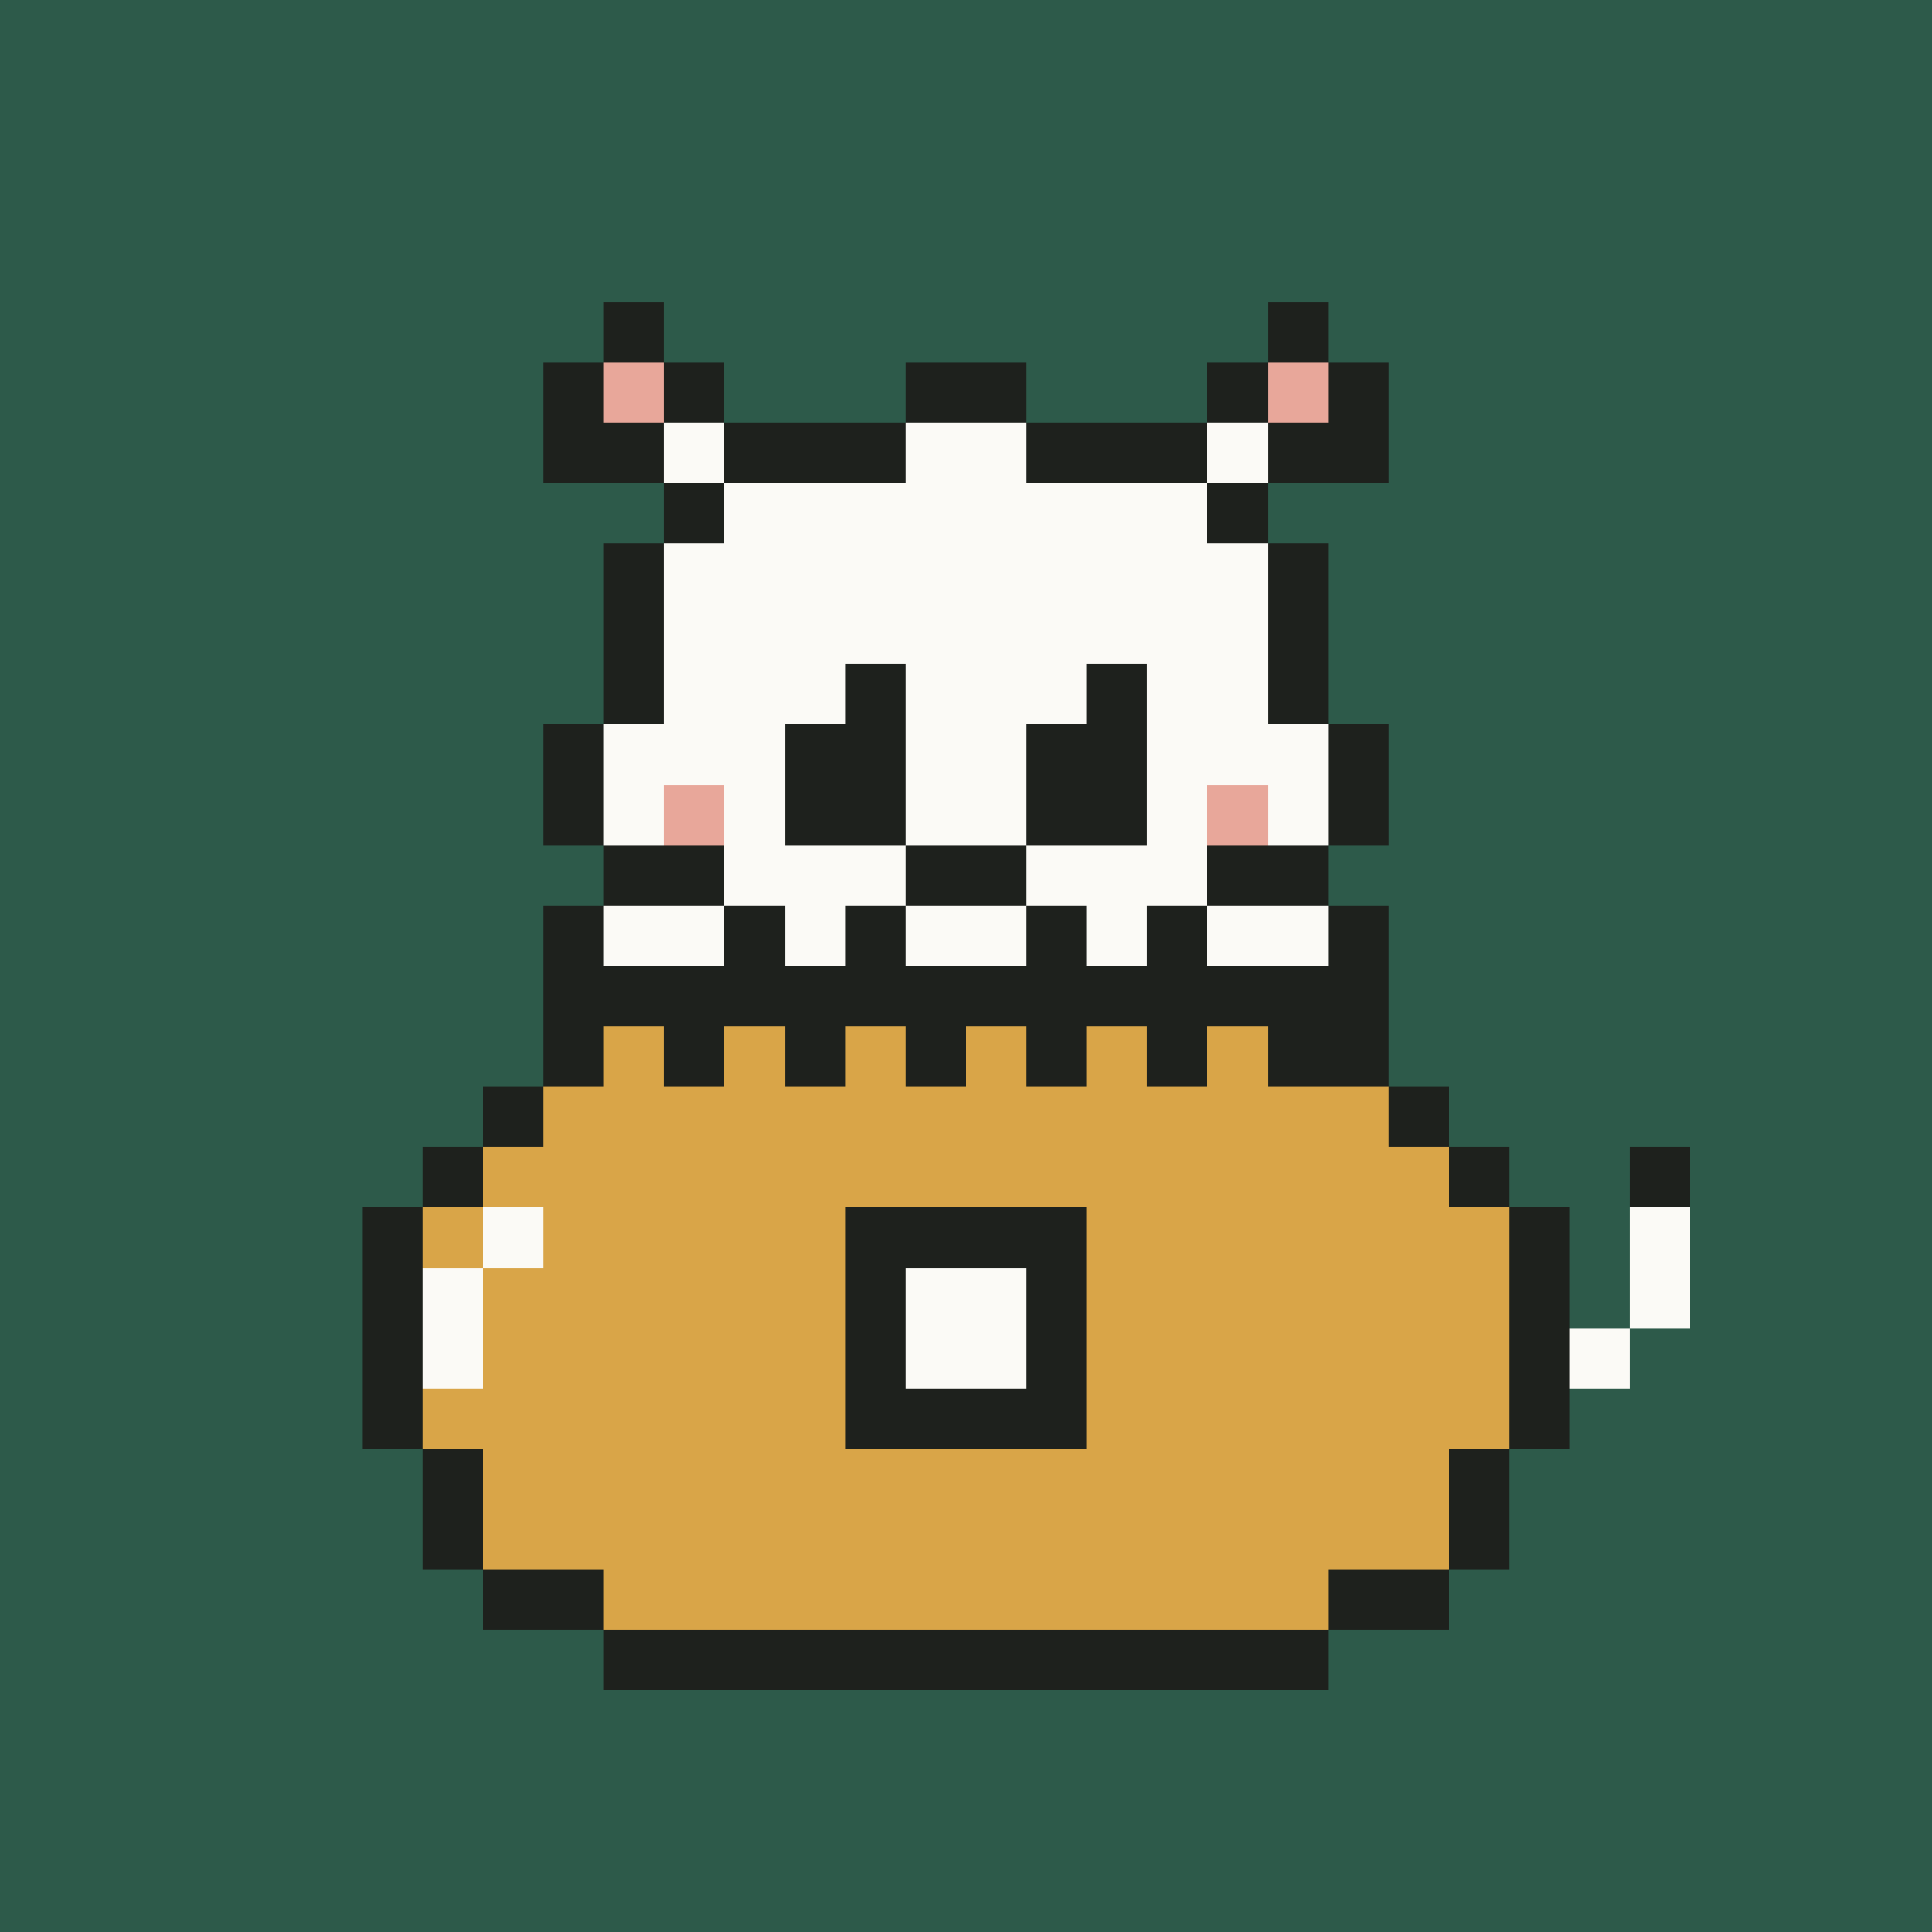
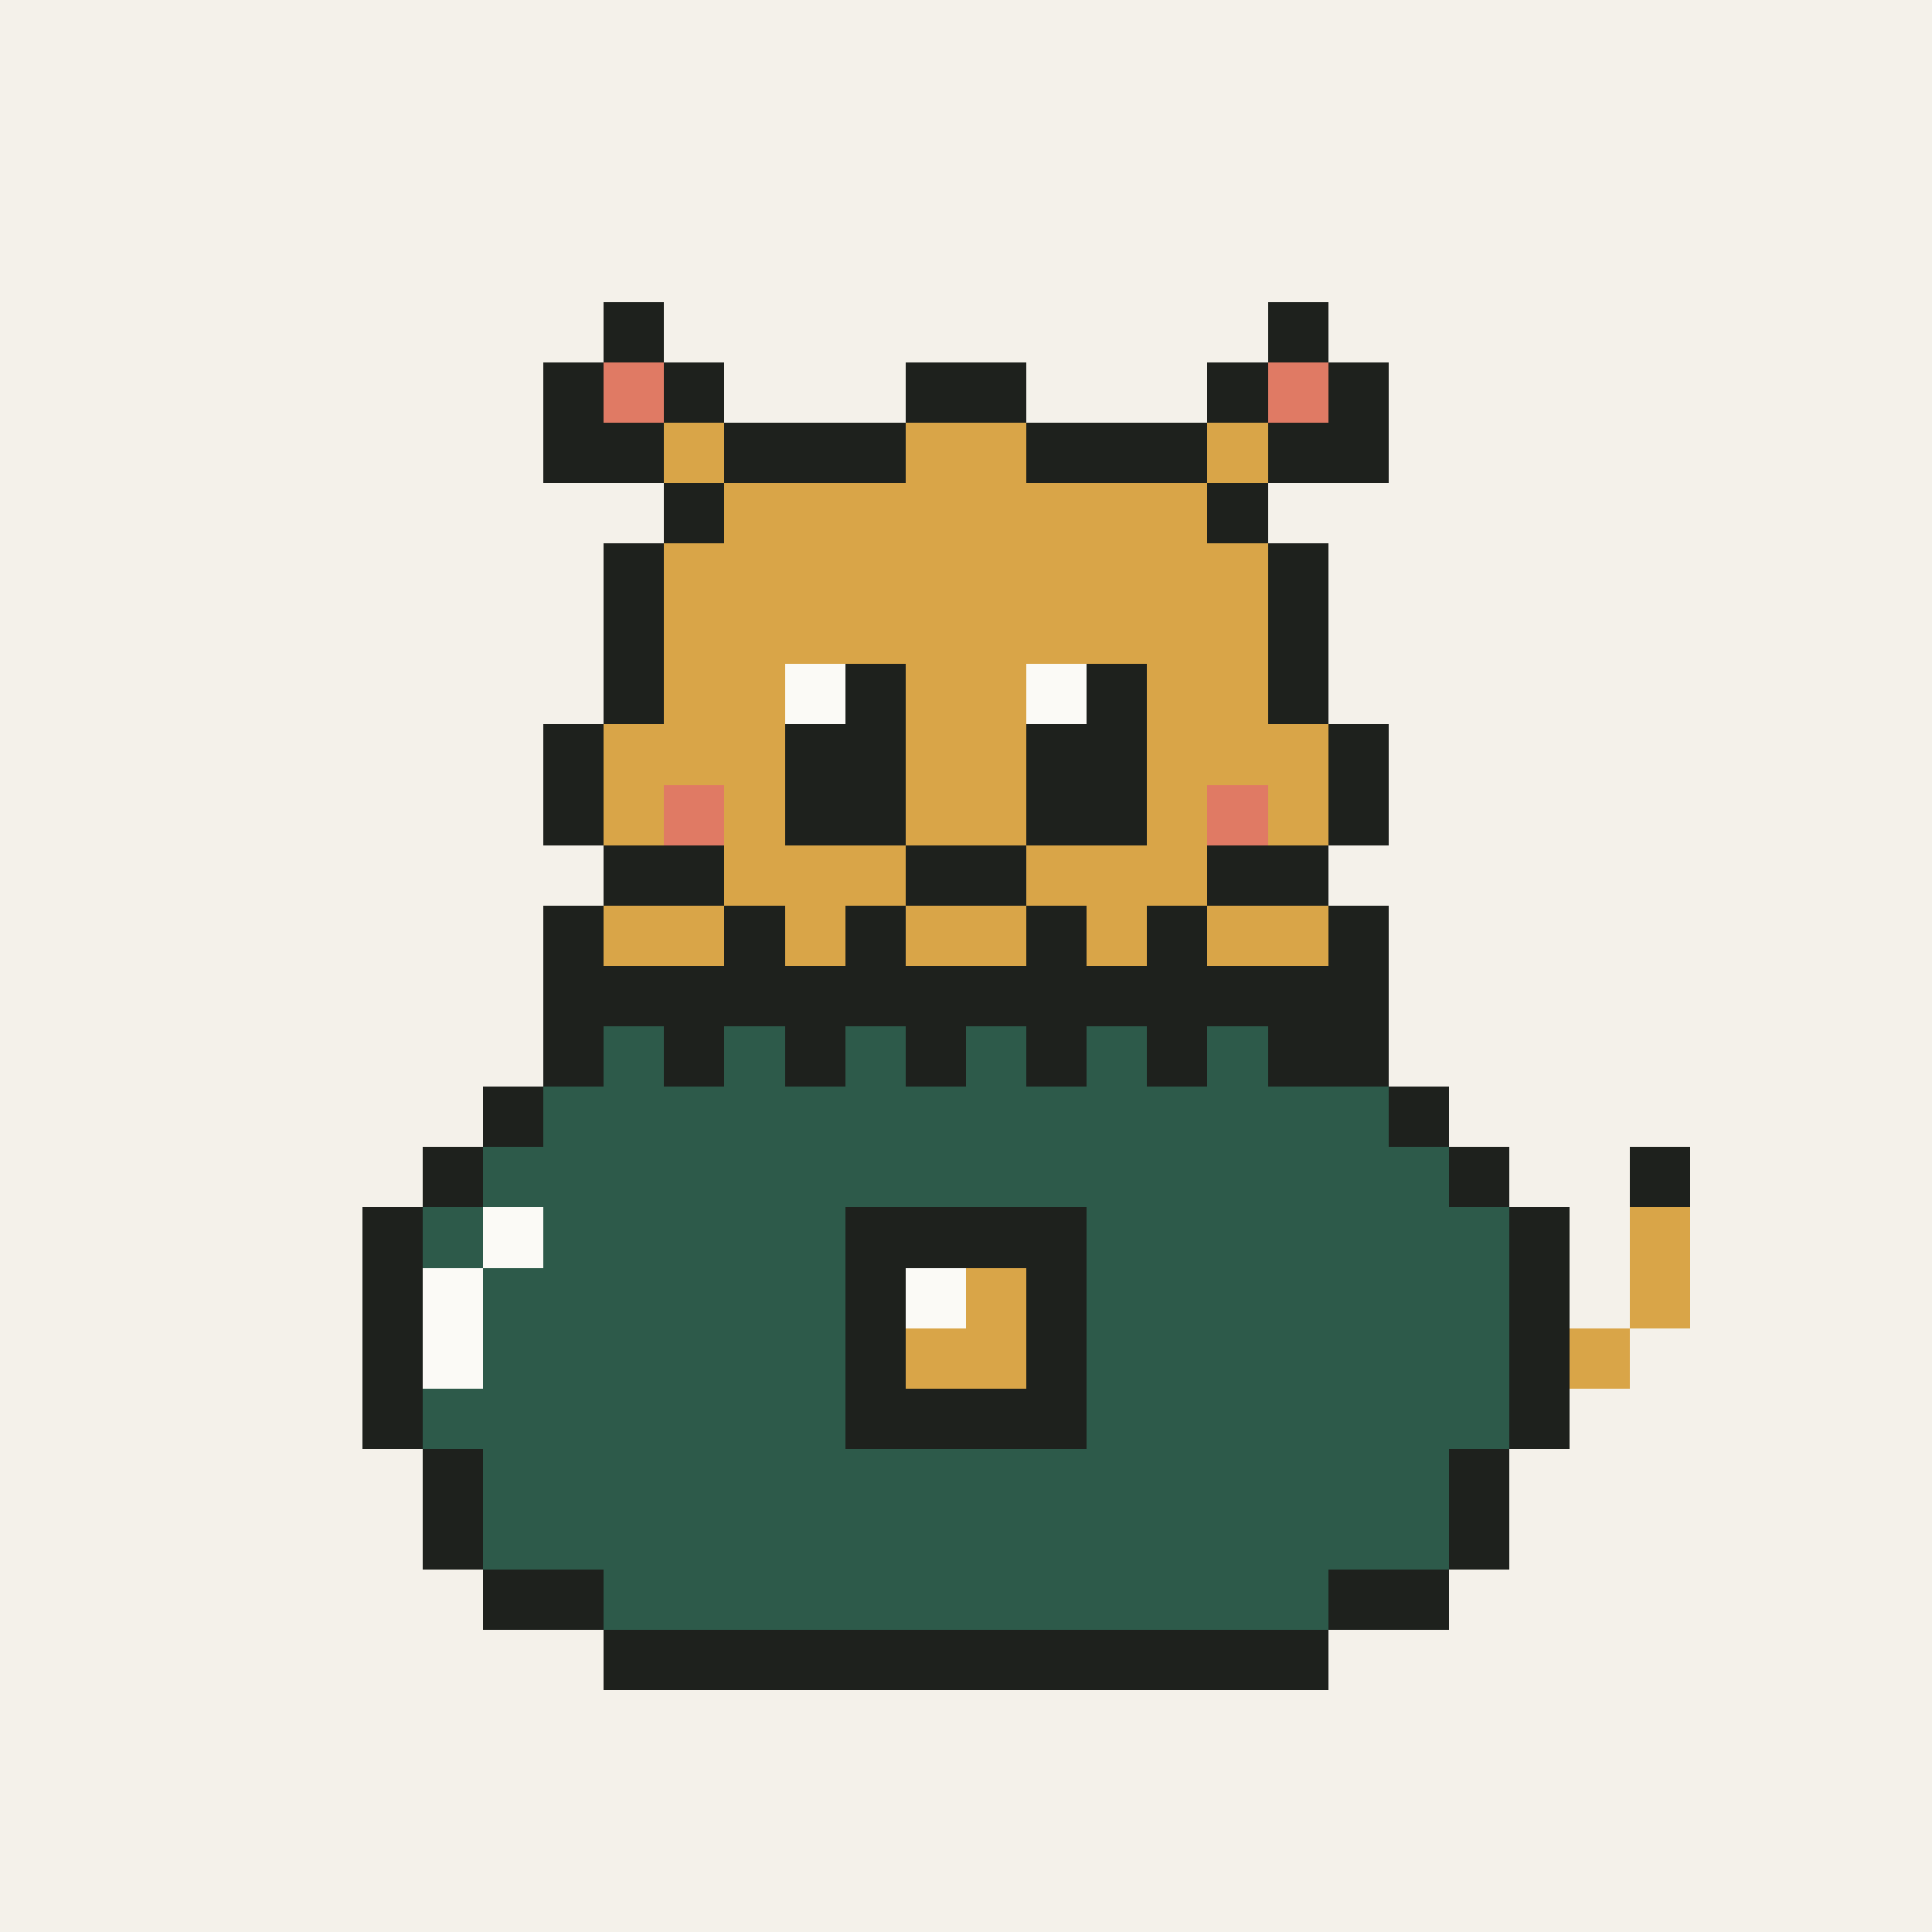
<svg xmlns="http://www.w3.org/2000/svg" viewBox="0 0 32 32" shape-rendering="crispEdges">
-   <path fill="#d9a548" d="M10 17h1v1h-1zM12 17h1v1h-1zM14 17h1v1h-1zM16 17h1v1h-1zM18 17h1v1h-1zM20 17h1v1h-1zM9 18h14v1h-14zM8 19h16v1h-16zM7 20h1v1h-1zM9 20h5v1h-5zM18 20h7v4h-7zM8 21h6v2h-6zM7 23h7v1h-7zM8 24h16v2h-16zM10 26h12v1h-12z" />
-   <path fill="#2d5a4a" d="M0 0h32v5h-32zM0 5h10v1h-10zM11 5h10v1h-10zM22 5h10v1h-10zM0 6h9v2h-9zM12 6h3v1h-3zM17 6h3v1h-3zM23 6h9v2h-9zM0 8h11v1h-11zM21 8h11v1h-11zM0 9h10v3h-10zM22 9h10v3h-10zM0 12h9v2h-9zM23 12h9v2h-9zM0 14h10v1h-10zM22 14h10v1h-10zM0 15h9v3h-9zM23 15h9v3h-9zM0 18h8v1h-8zM24 18h8v1h-8zM0 19h7v1h-7zM25 19h2v1h-2zM28 19h4v3h-4zM0 20h6v4h-6zM26 20h1v2h-1zM27 22h5v1h-5zM26 23h6v1h-6zM0 24h7v2h-7zM25 24h7v2h-7zM0 26h8v1h-8zM24 26h8v1h-8zM0 27h10v1h-10zM22 27h10v1h-10zM0 28h32v4h-32z" />
-   <path fill="#e8a79a" d="M10 6h1v1h-1zM21 6h1v1h-1zM11 13h1v1h-1zM20 13h1v1h-1z" />
-   <path fill="#fbfaf6" d="M11 7h1v1h-1zM15 7h2v1h-2zM20 7h1v1h-1zM12 8h8v1h-8zM11 9h10v2h-10zM11 11h2v1h-2zM15 11h2v3h-2zM19 11h2v1h-2zM10 12h3v1h-3zM19 12h3v1h-3zM10 13h1v1h-1zM12 13h1v1h-1zM19 13h1v1h-1zM21 13h1v1h-1zM12 14h3v1h-3zM17 14h3v1h-3zM10 15h2v1h-2zM13 15h1v1h-1zM15 15h2v1h-2zM18 15h1v1h-1zM20 15h2v1h-2zM27 20h1v2h-1zM16 21h1v1h-1zM15 22h2v1h-2zM26 22h1v1h-1z" />
+   <path fill="#2d5a4a" d="M10 17h1v1h-1zM12 17h1v1h-1zM14 17h1v1h-1zM16 17h1v1h-1zM18 17h1v1h-1zM20 17h1v1h-1zM9 18h14v1h-14zM8 19h16v1h-16zM7 20h1v1h-1zM9 20h5v1h-5zM18 20h7v4h-7zM8 21h6v2h-6zM7 23h7v1h-7zM8 24h16v2h-16zM10 26h12v1h-12z" />
+   <path fill="#f4f1ea" d="M0 0h32v5h-32zM0 5h10v1h-10zM11 5h10v1h-10zM22 5h10v1h-10zM0 6h9v2h-9zM12 6h3v1h-3zM17 6h3v1h-3zM23 6h9v2h-9zM0 8h11v1h-11zM21 8h11v1h-11zM0 9h10v3h-10zM22 9h10v3h-10zM0 12h9v2h-9zM23 12h9v2h-9zM0 14h10v1h-10zM22 14h10v1h-10zM0 15h9v3h-9zM23 15h9v3h-9zM0 18h8v1h-8zM24 18h8v1h-8zM0 19h7v1h-7zM25 19h2v1h-2zM28 19h4v3h-4zM0 20h6v4h-6zM26 20h1v2h-1zM27 22h5v1h-5zM26 23h6v1h-6zM0 24h7v2h-7zM25 24h7v2h-7zM0 26h8v1h-8zM24 26h8v1h-8zM0 27h10v1h-10zM22 27h10v1h-10zM0 28h32v4h-32z" />
+   <path fill="#e07a64" d="M10 6h1v1h-1zM21 6h1v1h-1zM11 13h1v1h-1zM20 13h1v1h-1z" />
+   <path fill="#d9a548" d="M11 7h1v1h-1zM15 7h2v1h-2zM20 7h1v1h-1zM12 8h8v1h-8zM11 9h10v2h-10zM11 11h2v1h-2zM15 11h2v3h-2zM19 11h2v1h-2zM10 12h3v1h-3zM19 12h3v1h-3zM10 13h1v1h-1zM12 13h1v1h-1zM19 13h1v1h-1zM21 13h1v1h-1zM12 14h3v1h-3zM17 14h3v1h-3zM10 15h2v1h-2zM13 15h1v1h-1zM15 15h2v1h-2zM18 15h1v1h-1zM20 15h2v1h-2zM27 20h1v2h-1zM16 21h1v1h-1zM15 22h2v1h-2zM26 22h1v1h-1z" />
  <path fill="#fbfaf6" d="M13 11h1v1h-1zM17 11h1v1h-1zM8 20h1v1h-1zM7 21h1v2h-1zM15 21h1v1h-1z" />
  <path fill="#1e211d" d="M10 5h1v1h-1zM21 5h1v1h-1zM9 6h1v1h-1zM11 6h1v1h-1zM15 6h2v1h-2zM20 6h1v1h-1zM22 6h1v1h-1zM9 7h2v1h-2zM12 7h3v1h-3zM17 7h3v1h-3zM21 7h2v1h-2zM11 8h1v1h-1zM20 8h1v1h-1zM10 9h1v3h-1zM21 9h1v3h-1zM14 11h1v1h-1zM18 11h1v1h-1zM9 12h1v2h-1zM13 12h2v2h-2zM17 12h2v2h-2zM22 12h1v2h-1zM10 14h2v1h-2zM15 14h2v1h-2zM20 14h2v1h-2zM9 15h1v1h-1zM12 15h1v1h-1zM14 15h1v1h-1zM17 15h1v1h-1zM19 15h1v1h-1zM22 15h1v1h-1zM9 16h14v1h-14zM9 17h1v1h-1zM11 17h1v1h-1zM13 17h1v1h-1zM15 17h1v1h-1zM17 17h1v1h-1zM19 17h1v1h-1zM21 17h2v1h-2zM8 18h1v1h-1zM23 18h1v1h-1zM7 19h1v1h-1zM24 19h1v1h-1zM27 19h1v1h-1zM6 20h1v4h-1zM14 20h4v1h-4zM25 20h1v4h-1zM14 21h1v2h-1zM17 21h1v2h-1zM14 23h4v1h-4zM7 24h1v2h-1zM24 24h1v2h-1zM8 26h2v1h-2zM22 26h2v1h-2zM10 27h12v1h-12z" />
</svg>
